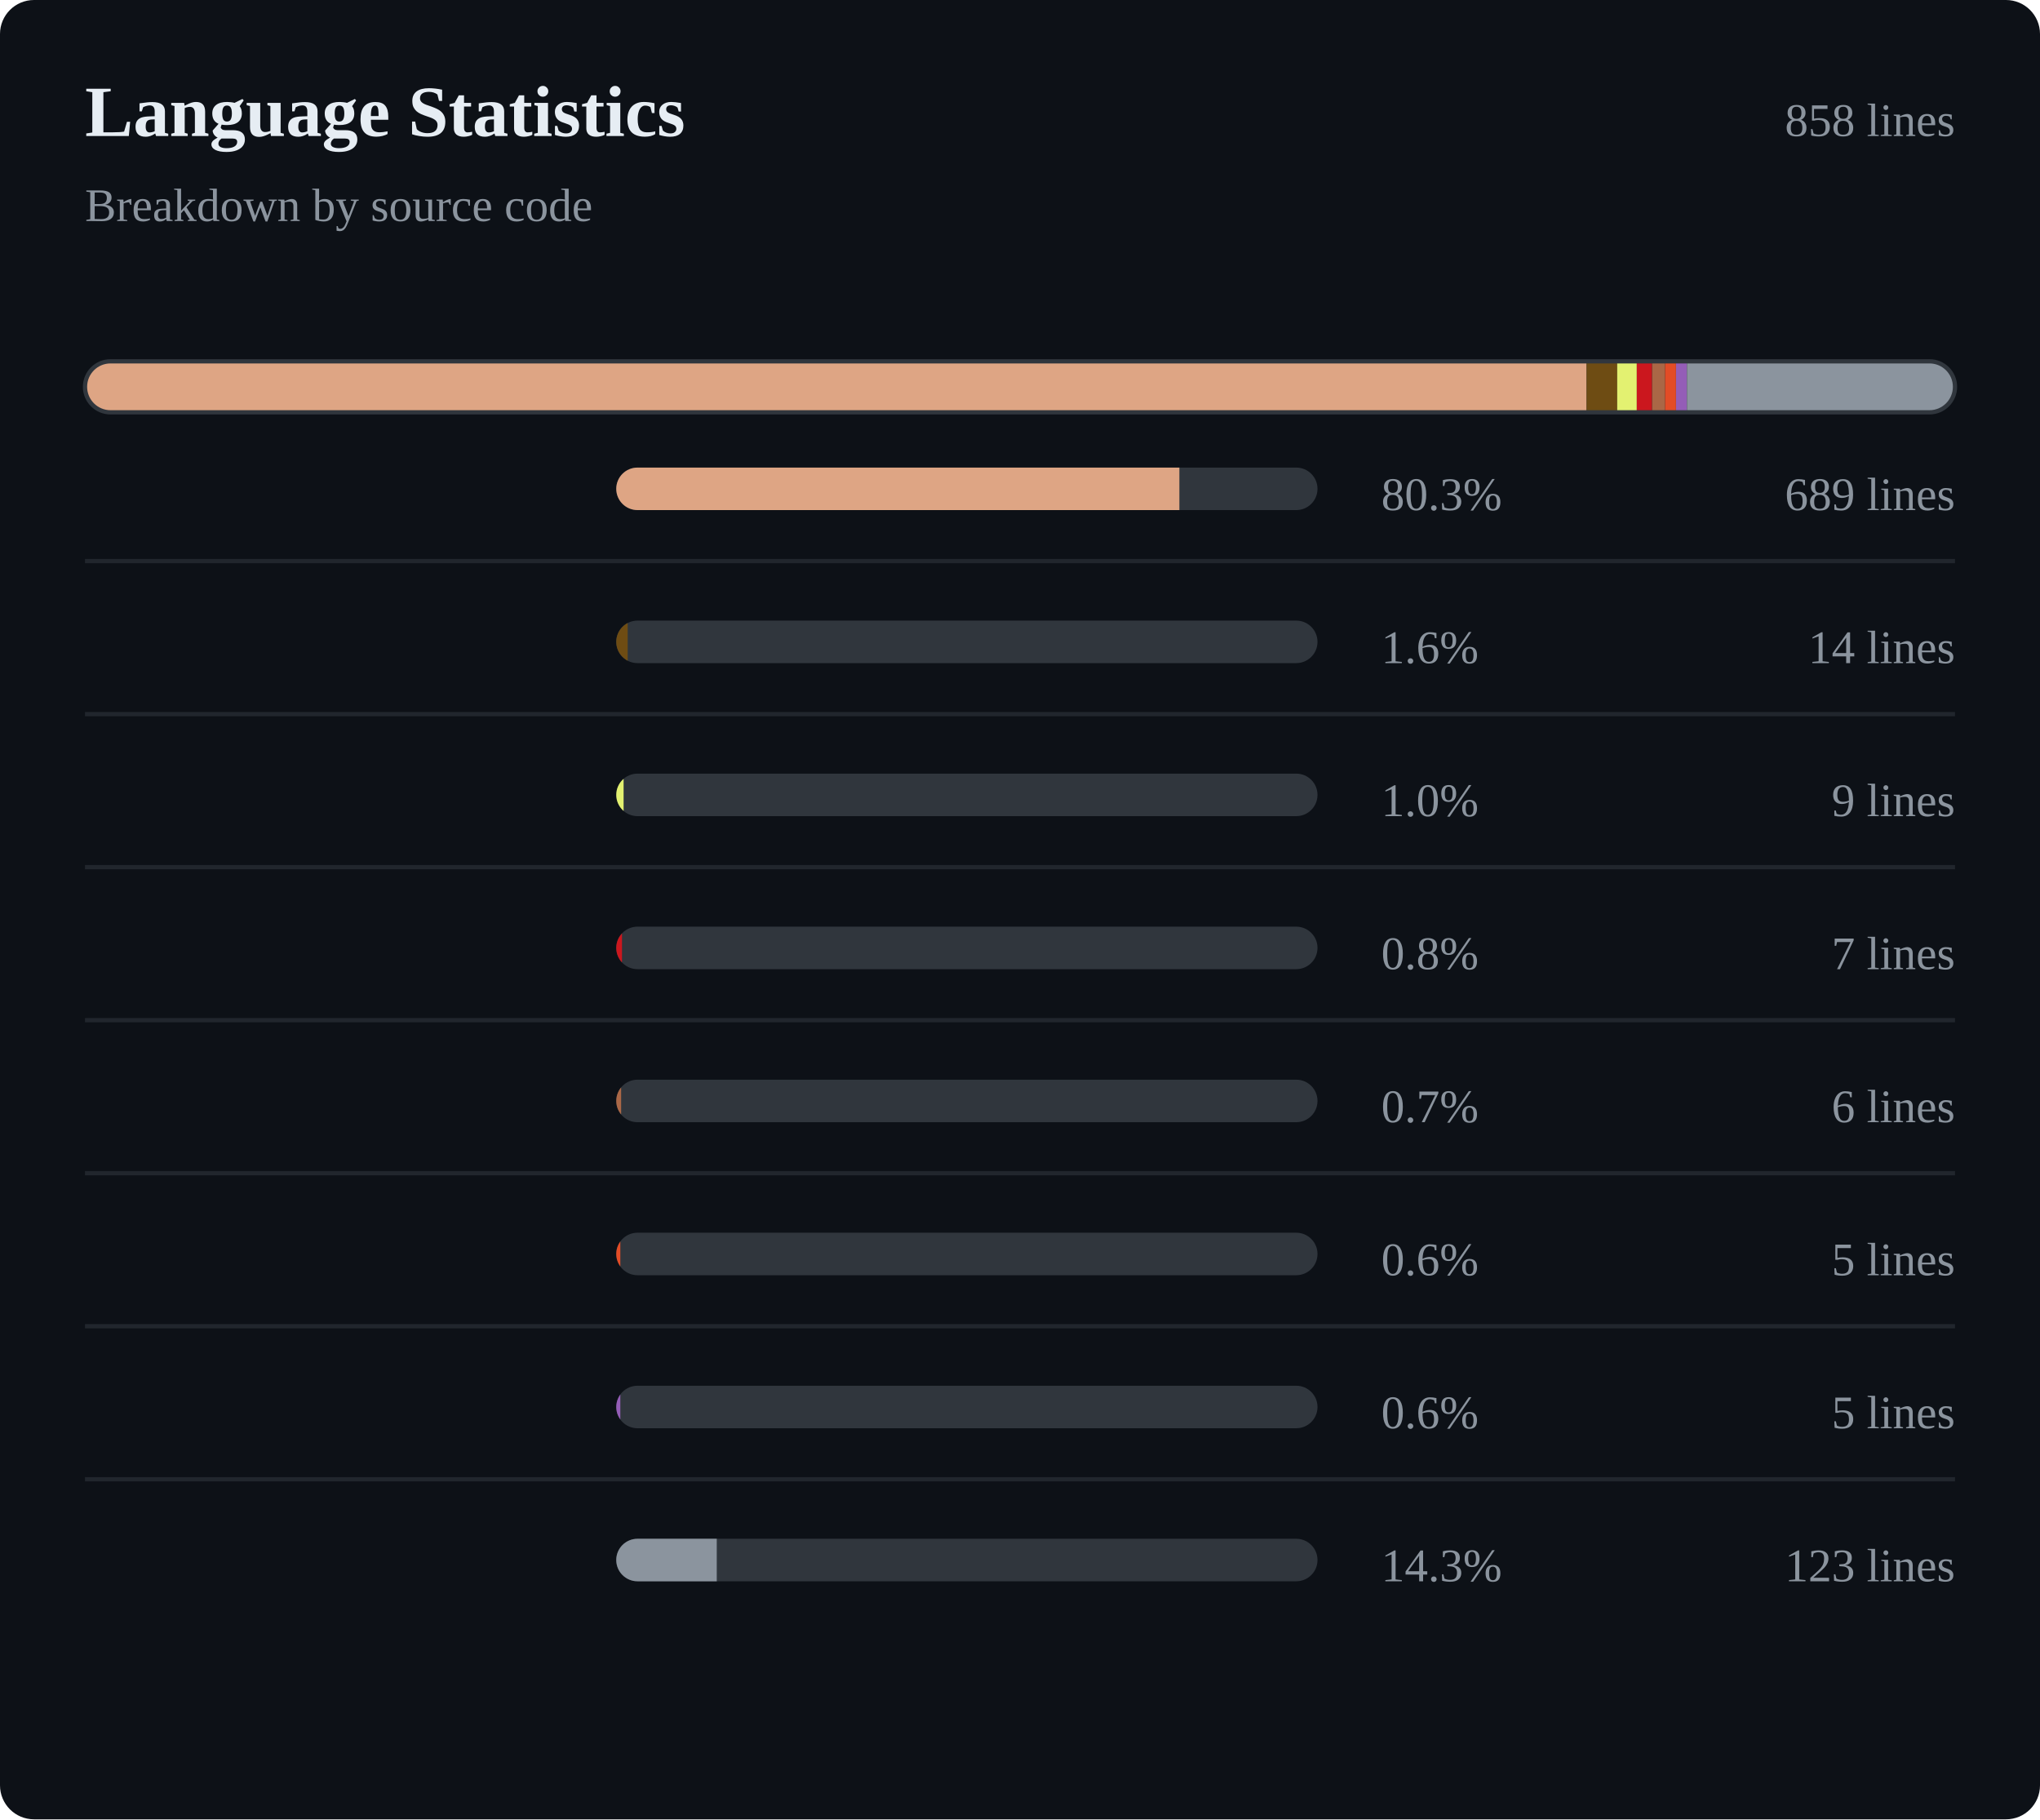
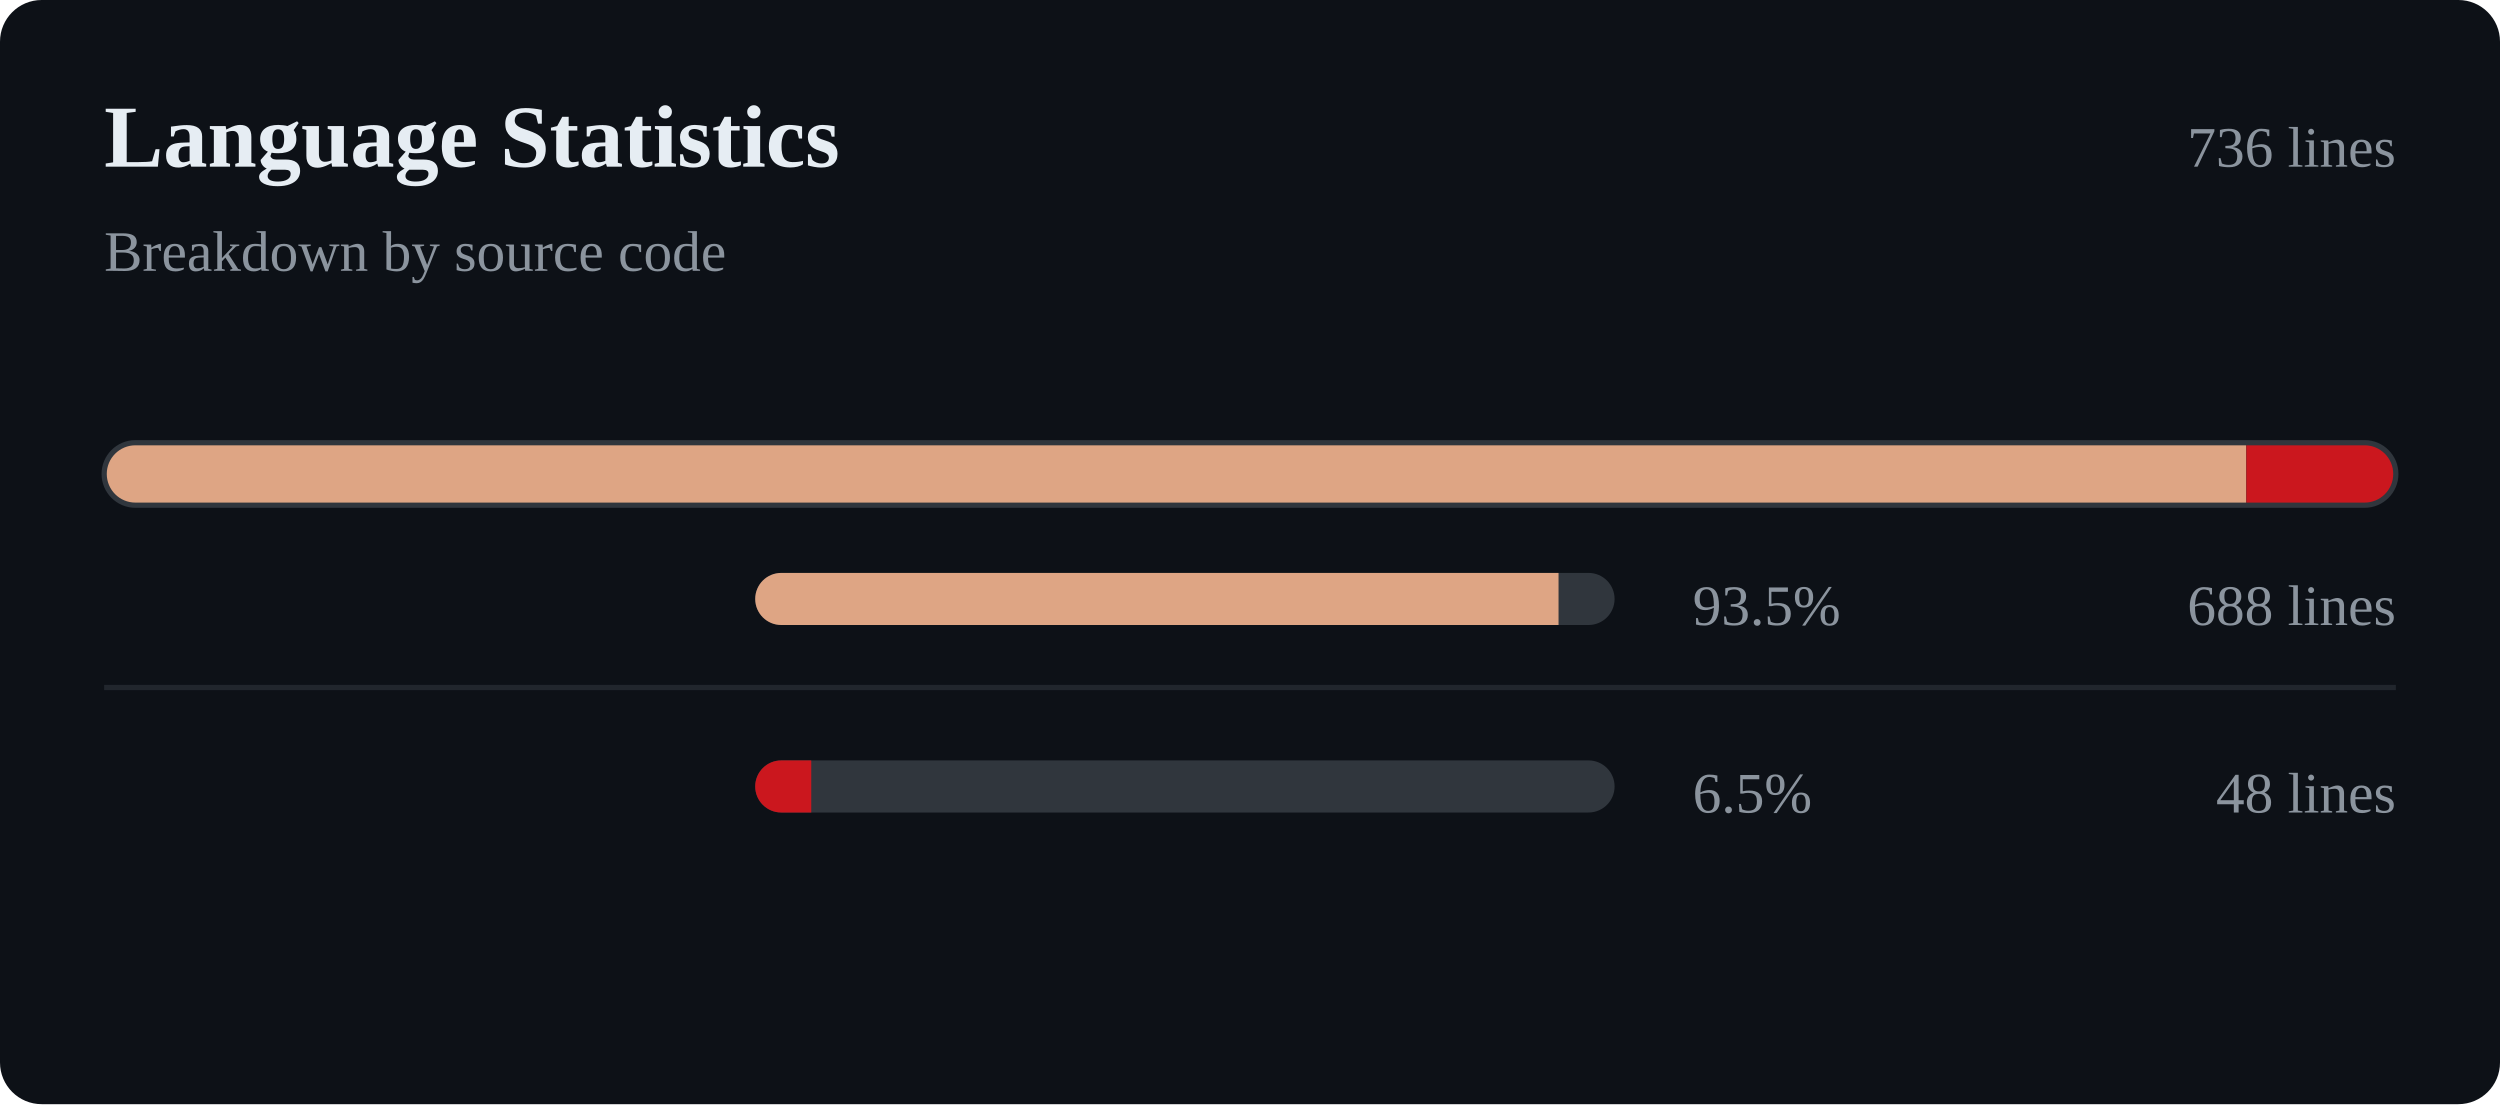
- <svg xmlns="http://www.w3.org/2000/svg" width="480" height="428" viewBox="0 0 480 428">
-   <rect width="480" height="428" rx="8" fill="#0d1117" />
+ <svg xmlns="http://www.w3.org/2000/svg" width="480" height="212" viewBox="0 0 480 212">
+   <rect width="480" height="212" rx="8" fill="#0d1117" />
  <style>
            .title {
                fill: #e6edf3;
                font-size: 17px;
                font-weight: 700;
            }

            .name {
                fill: #e6edf3;
                font-size: 12px;
                font-weight: 600;
            }

            .muted {
                fill: #8b949e;
                font-size: 11px;
            }

            .track {
                fill: #30363d;
            }
        </style>
  <text x="20" y="32" class="title">Language Statistics</text>
  <text x="20" y="52" class="muted">Breakdown by source code</text>
-   <text x="460" y="32" text-anchor="end" class="muted">858 lines</text>
+   <text x="460" y="32" text-anchor="end" class="muted">736 lines</text>
  <defs>
    <clipPath id="stacked-bar-clip">
      <rect x="20" y="85" width="440" height="12" rx="6" />
    </clipPath>
  </defs>
  <g clip-path="url(#stacked-bar-clip)">
-     <rect x="20.00" y="85" width="353.33" height="12" fill="#dea584" />
-     <rect x="373.33" y="85" width="7.18" height="12" fill="#6E4C13" />
-     <rect x="380.51" y="85" width="4.62" height="12" fill="#E3F171" />
-     <rect x="385.13" y="85" width="3.59" height="12" fill="#cb171e" />
-     <rect x="388.72" y="85" width="3.08" height="12" fill="#AA6746" />
-     <rect x="391.79" y="85" width="2.56" height="12" fill="#e34c26" />
-     <rect x="394.36" y="85" width="2.56" height="12" fill="#945db7" />
-     <rect x="396.92" y="85" width="63.08" height="12" fill="#8b949e" />
+     <rect x="20.00" y="85" width="411.30" height="12" fill="#dea584" />
+     <rect x="431.30" y="85" width="28.70" height="12" fill="#cb171e" />
  </g>
  <rect x="20" y="85" width="440" height="12" rx="6" fill="none" stroke="#30363d" />
  <line x1="20" y1="132" x2="460" y2="132" stroke="#21262d" stroke-width="1" />
  <text x="20" y="120" class="name" />
  <rect x="145" y="110" width="165" height="10" rx="5" class="track" />
  <defs>
    <clipPath id="language-bar-clip-0">
      <rect x="145" y="110" width="165" height="10" rx="5" />
    </clipPath>
  </defs>
-   <rect x="145" y="110" width="132.50" height="10" fill="#dea584" clip-path="url(#language-bar-clip-0)" />
-   <text x="325" y="120" class="muted">80.3%</text>
-   <text x="460" y="120" text-anchor="end" class="muted">689 lines</text>
-   <line x1="20" y1="168" x2="460" y2="168" stroke="#21262d" stroke-width="1" />
+   <rect x="145" y="110" width="154.24" height="10" fill="#dea584" clip-path="url(#language-bar-clip-0)" />
+   <text x="325" y="120" class="muted">93.5%</text>
+   <text x="460" y="120" text-anchor="end" class="muted">688 lines</text>
  <text x="20" y="156" class="name" />
  <rect x="145" y="146" width="165" height="10" rx="5" class="track" />
  <defs>
    <clipPath id="language-bar-clip-1">
      <rect x="145" y="146" width="165" height="10" rx="5" />
    </clipPath>
  </defs>
-   <rect x="145" y="146" width="2.69" height="10" fill="#6E4C13" clip-path="url(#language-bar-clip-1)" />
-   <text x="325" y="156" class="muted">1.6%</text>
-   <text x="460" y="156" text-anchor="end" class="muted">14 lines</text>
-   <line x1="20" y1="204" x2="460" y2="204" stroke="#21262d" stroke-width="1" />
-   <text x="20" y="192" class="name" />
-   <rect x="145" y="182" width="165" height="10" rx="5" class="track" />
-   <defs>
-     <clipPath id="language-bar-clip-2">
-       <rect x="145" y="182" width="165" height="10" rx="5" />
-     </clipPath>
-   </defs>
-   <rect x="145" y="182" width="1.73" height="10" fill="#E3F171" clip-path="url(#language-bar-clip-2)" />
-   <text x="325" y="192" class="muted">1.0%</text>
-   <text x="460" y="192" text-anchor="end" class="muted">9 lines</text>
-   <line x1="20" y1="240" x2="460" y2="240" stroke="#21262d" stroke-width="1" />
-   <text x="20" y="228" class="name" />
-   <rect x="145" y="218" width="165" height="10" rx="5" class="track" />
-   <defs>
-     <clipPath id="language-bar-clip-3">
-       <rect x="145" y="218" width="165" height="10" rx="5" />
-     </clipPath>
-   </defs>
-   <rect x="145" y="218" width="1.35" height="10" fill="#cb171e" clip-path="url(#language-bar-clip-3)" />
-   <text x="325" y="228" class="muted">0.8%</text>
-   <text x="460" y="228" text-anchor="end" class="muted">7 lines</text>
-   <line x1="20" y1="276" x2="460" y2="276" stroke="#21262d" stroke-width="1" />
-   <text x="20" y="264" class="name" />
-   <rect x="145" y="254" width="165" height="10" rx="5" class="track" />
-   <defs>
-     <clipPath id="language-bar-clip-4">
-       <rect x="145" y="254" width="165" height="10" rx="5" />
-     </clipPath>
-   </defs>
-   <rect x="145" y="254" width="1.15" height="10" fill="#AA6746" clip-path="url(#language-bar-clip-4)" />
-   <text x="325" y="264" class="muted">0.7%</text>
-   <text x="460" y="264" text-anchor="end" class="muted">6 lines</text>
-   <line x1="20" y1="312" x2="460" y2="312" stroke="#21262d" stroke-width="1" />
-   <text x="20" y="300" class="name" />
-   <rect x="145" y="290" width="165" height="10" rx="5" class="track" />
-   <defs>
-     <clipPath id="language-bar-clip-5">
-       <rect x="145" y="290" width="165" height="10" rx="5" />
-     </clipPath>
-   </defs>
-   <rect x="145" y="290" width="0.96" height="10" fill="#e34c26" clip-path="url(#language-bar-clip-5)" />
-   <text x="325" y="300" class="muted">0.6%</text>
-   <text x="460" y="300" text-anchor="end" class="muted">5 lines</text>
-   <line x1="20" y1="348" x2="460" y2="348" stroke="#21262d" stroke-width="1" />
-   <text x="20" y="336" class="name" />
-   <rect x="145" y="326" width="165" height="10" rx="5" class="track" />
-   <defs>
-     <clipPath id="language-bar-clip-6">
-       <rect x="145" y="326" width="165" height="10" rx="5" />
-     </clipPath>
-   </defs>
-   <rect x="145" y="326" width="0.96" height="10" fill="#945db7" clip-path="url(#language-bar-clip-6)" />
-   <text x="325" y="336" class="muted">0.6%</text>
-   <text x="460" y="336" text-anchor="end" class="muted">5 lines</text>
-   <text x="20" y="372" class="name" />
-   <rect x="145" y="362" width="165" height="10" rx="5" class="track" />
-   <defs>
-     <clipPath id="language-bar-clip-7">
-       <rect x="145" y="362" width="165" height="10" rx="5" />
-     </clipPath>
-   </defs>
-   <rect x="145" y="362" width="23.65" height="10" fill="#8b949e" clip-path="url(#language-bar-clip-7)" />
-   <text x="325" y="372" class="muted">14.3%</text>
-   <text x="460" y="372" text-anchor="end" class="muted">123 lines</text>
+   <rect x="145" y="146" width="10.76" height="10" fill="#cb171e" clip-path="url(#language-bar-clip-1)" />
+   <text x="325" y="156" class="muted">6.5%</text>
+   <text x="460" y="156" text-anchor="end" class="muted">48 lines</text>
</svg>
